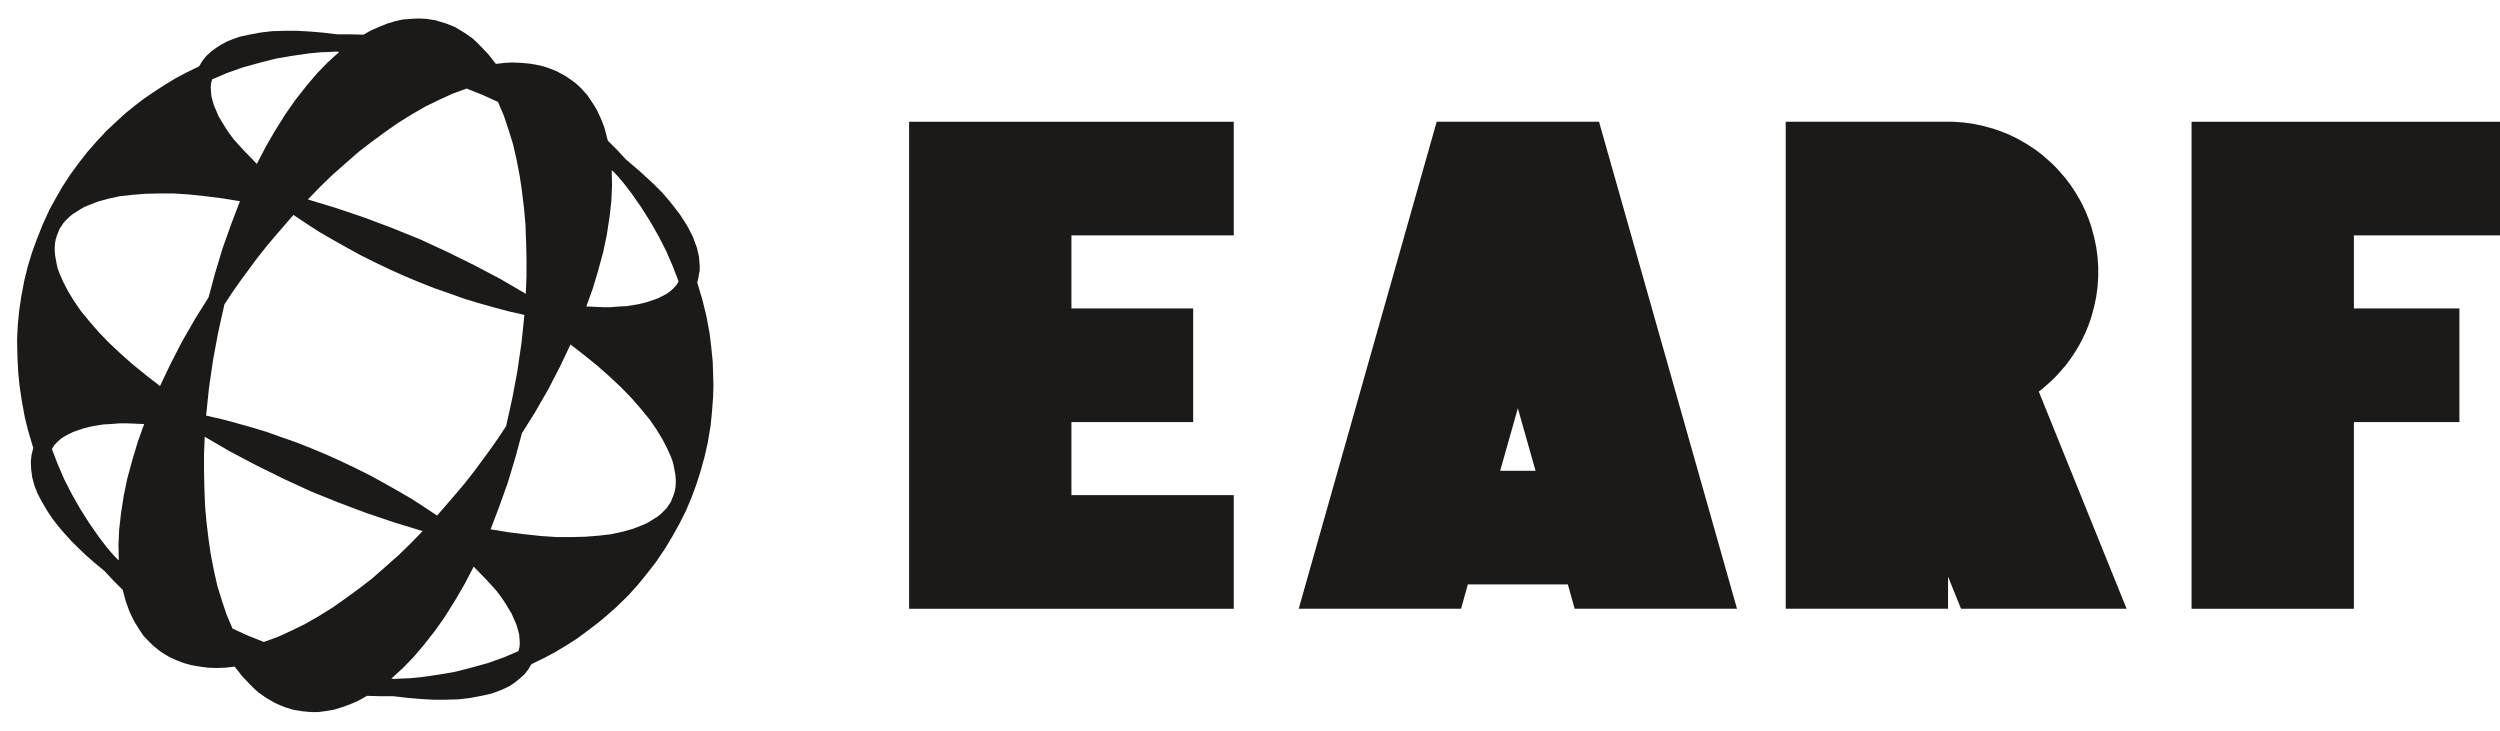
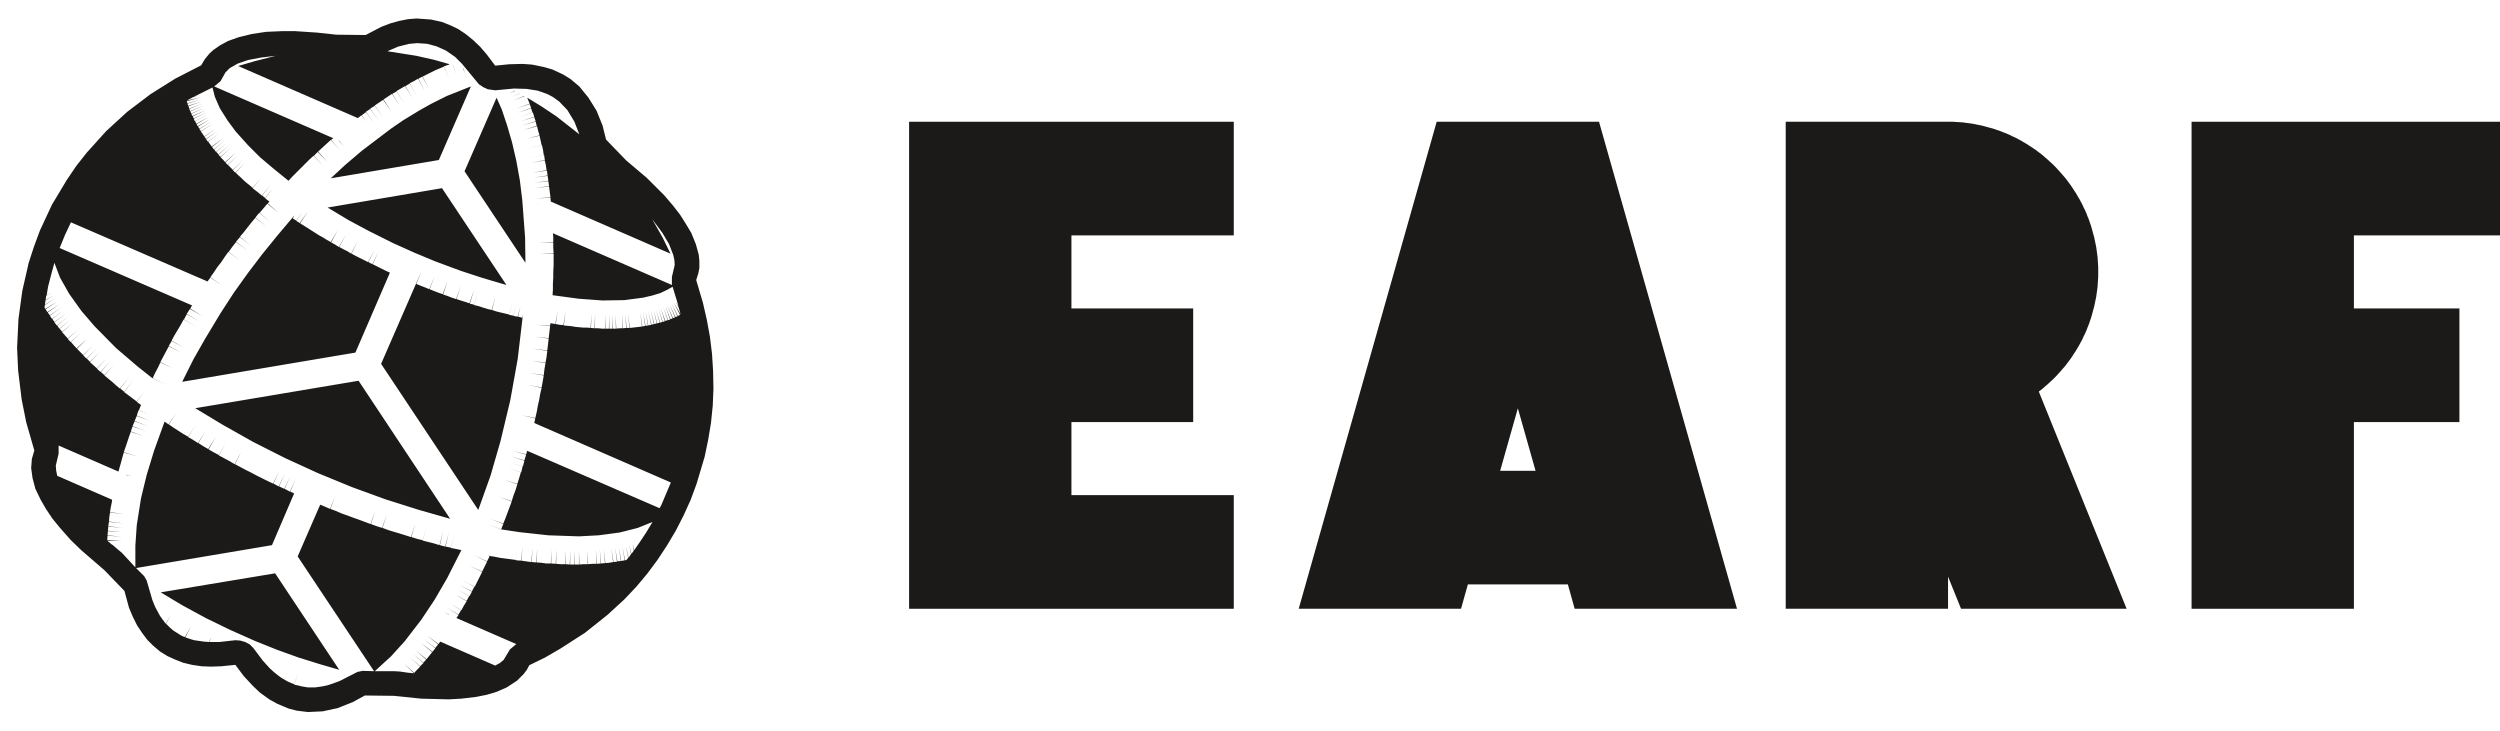
<svg xmlns="http://www.w3.org/2000/svg" viewBox="0 0 1540 450" role="img" aria-label="EARF">
  <g transform="translate(225 225) scale(216.8675)">
-     <path d="M-0.943 0.235L-0.957 0.188L-0.967 0.148L-0.976 0.099L-0.982 0.058L-0.986 0.017L-0.988 -0.024L-0.989 -0.073L-0.987 -0.114L-0.983 -0.155L-0.977 -0.196L-0.968 -0.243L-0.958 -0.283L-0.946 -0.322L-0.932 -0.360L-0.917 -0.398L-0.897 -0.442L-0.881 -0.471L-0.861 -0.506L-0.839 -0.540L-0.815 -0.573L-0.790 -0.605L-0.763 -0.636L-0.735 -0.666L-0.705 -0.694L-0.681 -0.716L-0.655 -0.737L-0.629 -0.757L-0.595 -0.780L-0.567 -0.798L-0.539 -0.815L-0.509 -0.831L-0.472 -0.849L-0.463 -0.864L-0.452 -0.878L-0.438 -0.891L-0.423 -0.902L-0.409 -0.911L-0.394 -0.919L-0.377 -0.926L-0.357 -0.933L-0.330 -0.939L-0.298 -0.945L-0.264 -0.949L-0.227 -0.950L-0.194 -0.950L-0.158 -0.948L-0.122 -0.945L-0.079 -0.940L-0.043 -0.940L-0.005 -0.939L0.016 -0.951L0.039 -0.961L0.061 -0.970L0.084 -0.977L0.106 -0.982L0.129 -0.984L0.151 -0.985L0.173 -0.984L0.199 -0.980L0.212 -0.976L0.229 -0.971L0.254 -0.961L0.266 -0.954L0.281 -0.945L0.304 -0.929L0.315 -0.919L0.328 -0.906L0.349 -0.884L0.371 -0.856L0.397 -0.859L0.417 -0.860L0.442 -0.859L0.465 -0.857L0.484 -0.854L0.506 -0.849L0.524 -0.843L0.544 -0.835L0.568 -0.822L0.590 -0.807L0.600 -0.799L0.613 -0.787L0.631 -0.767L0.641 -0.752L0.649 -0.740L0.658 -0.725L0.666 -0.708L0.672 -0.694L0.679 -0.676L0.684 -0.657L0.689 -0.638L0.716 -0.611L0.740 -0.585L0.781 -0.550L0.819 -0.515L0.843 -0.491L0.867 -0.463L0.881 -0.445L0.894 -0.428L0.914 -0.397L0.923 -0.380L0.931 -0.364L0.936 -0.350L0.942 -0.334L0.945 -0.321L0.948 -0.308L0.949 -0.295L0.950 -0.283L0.950 -0.270L0.948 -0.259L0.946 -0.247L0.943 -0.235L0.957 -0.188L0.969 -0.140L0.978 -0.091L0.983 -0.050L0.987 -0.009L0.988 0.024L0.989 0.057L0.988 0.090L0.985 0.131L0.981 0.171L0.973 0.219L0.964 0.259L0.953 0.299L0.941 0.337L0.927 0.375L0.911 0.413L0.893 0.449L0.873 0.485L0.852 0.520L0.825 0.560L0.800 0.592L0.774 0.624L0.747 0.654L0.712 0.688L0.687 0.710L0.662 0.731L0.629 0.756L0.602 0.776L0.574 0.794L0.539 0.815L0.509 0.831L0.472 0.849L0.463 0.864L0.452 0.878L0.440 0.889L0.425 0.901L0.412 0.910L0.394 0.919L0.377 0.926L0.357 0.933L0.330 0.939L0.298 0.945L0.264 0.949L0.227 0.950L0.194 0.950L0.158 0.948L0.122 0.945L0.079 0.940L0.043 0.940L0.005 0.939L-0.020 0.953L-0.043 0.963L-0.065 0.971L-0.088 0.978L-0.110 0.982L-0.133 0.985L-0.155 0.985L-0.177 0.983L-0.203 0.979L-0.229 0.971L-0.241 0.966L-0.257 0.959L-0.281 0.945L-0.304 0.929L-0.315 0.919L-0.328 0.906L-0.349 0.884L-0.371 0.856L-0.397 0.859L-0.422 0.860L-0.447 0.859L-0.470 0.856L-0.493 0.852L-0.515 0.846L-0.536 0.838L-0.556 0.829L-0.571 0.820L-0.582 0.813L-0.603 0.796L-0.622 0.777L-0.631 0.767L-0.641 0.752L-0.656 0.728L-0.662 0.716L-0.670 0.699L-0.680 0.671L-0.689 0.638L-0.716 0.611L-0.740 0.585L-0.769 0.561L-0.793 0.540L-0.815 0.519L-0.836 0.498L-0.855 0.477L-0.873 0.456L-0.889 0.435L-0.903 0.414L-0.919 0.387L-0.931 0.364L-0.940 0.341L-0.946 0.318L-0.949 0.296L-0.950 0.274L-0.948 0.255L-0.943 0.235Z M-0.890 0.238L-0.874 0.280L-0.855 0.324L-0.833 0.367L-0.809 0.409L-0.783 0.450L-0.755 0.490L-0.735 0.516L-0.719 0.535L-0.706 0.549L-0.700 0.554L-0.701 0.510L-0.699 0.467L-0.694 0.422L-0.686 0.370L-0.676 0.322L-0.661 0.267L-0.646 0.217L-0.628 0.167L-0.676 0.165L-0.698 0.165L-0.723 0.167L-0.743 0.168L-0.762 0.171L-0.779 0.174L-0.799 0.179L-0.814 0.184L-0.831 0.190L-0.843 0.196L-0.856 0.203L-0.866 0.210L-0.876 0.219L-0.884 0.228L-0.890 0.238Z M0.435 0.812L0.438 0.801L0.439 0.789L0.438 0.776L0.437 0.764L0.433 0.749L0.429 0.736L0.422 0.720L0.416 0.706L0.405 0.688L0.396 0.673L0.385 0.657L0.373 0.641L0.356 0.622L0.341 0.606L0.308 0.572L0.283 0.620L0.257 0.665L0.227 0.713L0.199 0.753L0.166 0.795L0.137 0.829L0.107 0.860L0.074 0.890L0.082 0.891L0.101 0.890L0.126 0.889L0.158 0.886L0.207 0.879L0.254 0.871L0.301 0.859L0.348 0.846L0.393 0.830L0.435 0.812Z M0.356 0.466L0.405 0.474L0.453 0.480L0.499 0.485L0.544 0.488L0.586 0.488L0.626 0.487L0.663 0.484L0.698 0.480L0.730 0.473L0.759 0.465L0.785 0.455L0.799 0.449L0.811 0.442L0.830 0.430L0.840 0.422L0.848 0.414L0.856 0.406L0.862 0.397L0.868 0.388L0.872 0.378L0.876 0.368L0.879 0.358L0.881 0.348L0.882 0.336L0.882 0.325L0.881 0.312L0.877 0.290L0.874 0.276L0.869 0.262L0.858 0.237L0.844 0.210L0.827 0.182L0.807 0.153L0.783 0.124L0.757 0.094L0.728 0.064L0.695 0.033L0.660 0.002L0.623 -0.028L0.583 -0.059L0.554 0.002L0.520 0.068L0.482 0.134L0.445 0.193L0.427 0.260L0.405 0.333L0.380 0.403L0.356 0.466Z M0.890 -0.238L0.874 -0.280L0.855 -0.324L0.833 -0.367L0.809 -0.409L0.783 -0.450L0.755 -0.490L0.735 -0.516L0.719 -0.535L0.706 -0.549L0.700 -0.554L0.701 -0.510L0.699 -0.467L0.694 -0.422L0.686 -0.370L0.676 -0.322L0.661 -0.267L0.646 -0.217L0.628 -0.167L0.676 -0.165L0.698 -0.165L0.723 -0.167L0.743 -0.168L0.762 -0.171L0.779 -0.174L0.799 -0.179L0.814 -0.184L0.831 -0.190L0.843 -0.196L0.856 -0.203L0.866 -0.210L0.876 -0.219L0.884 -0.228L0.890 -0.238Z M0.400 0.173L0.409 0.133L0.418 0.092L0.432 0.017L0.438 -0.024L0.444 -0.065L0.452 -0.143L0.408 -0.153L0.367 -0.164L0.324 -0.176L0.281 -0.189L0.239 -0.204L0.196 -0.219L0.153 -0.236L0.110 -0.254L0.068 -0.273L0.026 -0.293L-0.014 -0.313L-0.054 -0.335L-0.093 -0.357L-0.131 -0.379L-0.168 -0.403L-0.204 -0.427L-0.255 -0.368L-0.282 -0.336L-0.308 -0.303L-0.353 -0.242L-0.377 -0.208L-0.400 -0.173L-0.409 -0.133L-0.418 -0.092L-0.432 -0.017L-0.438 0.024L-0.444 0.065L-0.452 0.143L-0.408 0.153L-0.367 0.164L-0.324 0.176L-0.281 0.189L-0.239 0.204L-0.196 0.219L-0.153 0.236L-0.110 0.254L-0.068 0.273L-0.026 0.293L0.014 0.313L0.054 0.335L0.093 0.357L0.131 0.379L0.168 0.403L0.204 0.427L0.255 0.368L0.282 0.336L0.308 0.303L0.353 0.242L0.377 0.208L0.400 0.173Z M0.163 0.471L0.084 0.447L0.004 0.420L-0.076 0.390L-0.155 0.358L-0.233 0.322L-0.310 0.284L-0.384 0.245L-0.456 0.203L-0.458 0.253L-0.458 0.300L-0.457 0.347L-0.455 0.400L-0.451 0.445L-0.445 0.495L-0.439 0.536L-0.430 0.583L-0.420 0.627L-0.407 0.669L-0.394 0.708L-0.377 0.748L-0.333 0.768L-0.288 0.786L-0.247 0.771L-0.210 0.754L-0.171 0.735L-0.131 0.712L-0.091 0.687L-0.057 0.663L-0.016 0.633L0.019 0.606L0.059 0.571L0.094 0.540L0.128 0.507L0.163 0.471Z M-0.445 -0.193L-0.427 -0.260L-0.405 -0.333L-0.380 -0.403L-0.356 -0.466L-0.405 -0.474L-0.453 -0.480L-0.499 -0.485L-0.544 -0.488L-0.586 -0.488L-0.626 -0.487L-0.663 -0.484L-0.698 -0.480L-0.730 -0.473L-0.759 -0.465L-0.785 -0.455L-0.799 -0.449L-0.811 -0.442L-0.830 -0.430L-0.840 -0.422L-0.848 -0.414L-0.856 -0.406L-0.862 -0.397L-0.868 -0.388L-0.872 -0.378L-0.876 -0.368L-0.879 -0.358L-0.881 -0.348L-0.882 -0.336L-0.882 -0.325L-0.881 -0.312L-0.877 -0.290L-0.874 -0.276L-0.869 -0.262L-0.858 -0.237L-0.844 -0.210L-0.827 -0.182L-0.807 -0.153L-0.783 -0.124L-0.757 -0.094L-0.728 -0.064L-0.695 -0.033L-0.660 -0.002L-0.623 0.028L-0.583 0.059L-0.554 -0.002L-0.520 -0.068L-0.482 -0.134L-0.445 -0.193Z M0.456 -0.203L0.458 -0.253L0.458 -0.300L0.457 -0.347L0.455 -0.400L0.451 -0.445L0.445 -0.495L0.439 -0.536L0.430 -0.583L0.420 -0.627L0.407 -0.669L0.394 -0.708L0.377 -0.748L0.333 -0.768L0.288 -0.786L0.247 -0.771L0.210 -0.754L0.171 -0.735L0.131 -0.712L0.091 -0.687L0.057 -0.663L0.016 -0.633L-0.019 -0.606L-0.059 -0.571L-0.094 -0.540L-0.128 -0.507L-0.163 -0.471L-0.084 -0.447L-0.004 -0.420L0.076 -0.390L0.155 -0.358L0.233 -0.322L0.310 -0.284L0.384 -0.245L0.456 -0.203Z M-0.308 -0.572L-0.283 -0.620L-0.257 -0.665L-0.227 -0.713L-0.199 -0.753L-0.166 -0.795L-0.137 -0.829L-0.107 -0.860L-0.074 -0.890L-0.082 -0.891L-0.101 -0.890L-0.126 -0.889L-0.158 -0.886L-0.207 -0.879L-0.254 -0.871L-0.301 -0.859L-0.348 -0.846L-0.393 -0.830L-0.435 -0.812L-0.438 -0.801L-0.439 -0.789L-0.438 -0.776L-0.437 -0.764L-0.433 -0.749L-0.429 -0.736L-0.422 -0.720L-0.416 -0.706L-0.405 -0.688L-0.396 -0.673L-0.385 -0.657L-0.373 -0.641L-0.356 -0.622L-0.341 -0.606L-0.308 -0.572Z" fill="#1C1A18" fill-rule="evenodd" />
+     <path d="M-0.741 0.582L-0.807 0.525L-0.836 0.497L-0.867 0.462L-0.889 0.435L-0.907 0.408L-0.922 0.382L-0.937 0.351L-0.945 0.321L-0.949 0.292L-0.947 0.266L-0.940 0.242L-0.963 0.162L-0.976 0.097L-0.986 0.015L-0.989 -0.050L-0.985 -0.132L-0.974 -0.212L-0.956 -0.291L-0.941 -0.337L-0.924 -0.383L-0.890 -0.456L-0.848 -0.526L-0.821 -0.566L-0.791 -0.604L-0.736 -0.665L-0.676 -0.720L-0.610 -0.770L-0.540 -0.814L-0.466 -0.852L-0.456 -0.869L-0.443 -0.885L-0.431 -0.896L-0.412 -0.909L-0.390 -0.921L-0.359 -0.932L-0.322 -0.941L-0.282 -0.947L-0.237 -0.949L-0.199 -0.949L-0.138 -0.945L-0.082 -0.939L0.001 -0.938L0.045 -0.961L0.071 -0.971L0.096 -0.978L0.121 -0.983L0.146 -0.985L0.187 -0.982L0.218 -0.975L0.241 -0.966L0.264 -0.955L0.285 -0.941L0.306 -0.924L0.326 -0.905L0.345 -0.883L0.369 -0.851L0.409 -0.855L0.447 -0.856L0.474 -0.854L0.508 -0.847L0.532 -0.840L0.562 -0.826L0.583 -0.813L0.608 -0.792L0.634 -0.760L0.657 -0.723L0.674 -0.681L0.684 -0.641L0.741 -0.582L0.800 -0.532L0.849 -0.483L0.873 -0.455L0.894 -0.428L0.911 -0.401L0.926 -0.376L0.939 -0.344L0.947 -0.315L0.949 -0.298L0.949 -0.276L0.946 -0.261L0.940 -0.242L0.959 -0.178L0.970 -0.130L0.979 -0.081L0.985 -0.032L0.988 0.017L0.989 0.067L0.987 0.115L0.982 0.164L0.974 0.212L0.964 0.260L0.941 0.337L0.924 0.383L0.904 0.427L0.882 0.470L0.857 0.512L0.830 0.553L0.801 0.592L0.770 0.629L0.736 0.665L0.688 0.709L0.624 0.760L0.554 0.805L0.511 0.830L0.466 0.852L0.459 0.865L0.450 0.877L0.431 0.896L0.402 0.915L0.372 0.928L0.345 0.936L0.315 0.942L0.273 0.947L0.237 0.949L0.159 0.947L0.082 0.939L-0.001 0.938L-0.036 0.957L-0.079 0.974L-0.121 0.983L-0.163 0.985L-0.195 0.981L-0.218 0.975L-0.249 0.962L-0.271 0.950L-0.299 0.930L-0.319 0.911L-0.345 0.883L-0.369 0.851L-0.409 0.855L-0.438 0.856L-0.465 0.855L-0.492 0.851L-0.517 0.845L-0.540 0.836L-0.562 0.826L-0.583 0.813L-0.602 0.797L-0.619 0.780L-0.634 0.760L-0.648 0.739L-0.660 0.715L-0.671 0.689L-0.684 0.641L-0.741 0.582Z M-0.836 -0.406L-0.853 -0.370L-0.868 -0.333L-0.492 -0.170L-0.497 -0.161L-0.463 -0.140L-0.498 -0.160L-0.507 -0.146L-0.472 -0.125L-0.507 -0.145L-0.515 -0.130L-0.481 -0.110L-0.516 -0.130L-0.524 -0.115L-0.490 -0.095L-0.524 -0.115L-0.533 -0.100L-0.498 -0.080L-0.533 -0.100L-0.542 -0.085L-0.507 -0.065L-0.542 -0.085L-0.550 -0.070L-0.515 -0.050L-0.550 -0.069L-0.558 -0.055L-0.523 -0.036L-0.558 -0.054L-0.566 -0.039L-0.531 -0.021L-0.566 -0.039L-0.574 -0.024L-0.538 -0.006L-0.574 -0.024L-0.582 -0.009L-0.546 0.009L-0.582 -0.008L-0.589 0.007L-0.553 0.024L-0.589 0.007L-0.597 0.022L-0.561 0.039L-0.597 0.022L-0.604 0.037L-0.568 0.054L-0.603 0.038L-0.646 0.004L-0.708 -0.049L-0.769 -0.111L-0.806 -0.154L-0.841 -0.203L-0.867 -0.249L-0.883 -0.291L-0.892 -0.258L-0.901 -0.223L-0.899 -0.224L-0.901 -0.223L-0.903 -0.211L-0.894 -0.215L-0.903 -0.211L-0.905 -0.198L-0.890 -0.207L-0.906 -0.198L-0.908 -0.186L-0.885 -0.198L-0.908 -0.185L-0.910 -0.172L-0.880 -0.190L-0.910 -0.171L-0.911 -0.164L-0.909 -0.160L-0.875 -0.181L-0.908 -0.159L-0.903 -0.151L-0.869 -0.173L-0.902 -0.150L-0.896 -0.142L-0.863 -0.164L-0.896 -0.141L-0.890 -0.132L-0.857 -0.155L-0.889 -0.132L-0.883 -0.123L-0.851 -0.146L-0.883 -0.122L-0.876 -0.113L-0.844 -0.138L-0.875 -0.113L-0.869 -0.104L-0.837 -0.129L-0.868 -0.104L-0.861 -0.095L-0.830 -0.120L-0.861 -0.094L-0.853 -0.085L-0.822 -0.111L-0.853 -0.085L-0.845 -0.076L-0.815 -0.102L-0.845 -0.075L-0.837 -0.066L-0.807 -0.093L-0.836 -0.066L-0.828 -0.057L-0.799 -0.084L-0.828 -0.057L-0.820 -0.048L-0.790 -0.075L-0.819 -0.047L-0.810 -0.038L-0.782 -0.066L-0.810 -0.038L-0.801 -0.029L-0.773 -0.057L-0.801 -0.028L-0.792 -0.019L-0.763 -0.047L-0.791 -0.019L-0.782 -0.010L-0.754 -0.038L-0.782 -0.009L-0.772 -0.000L-0.745 -0.029L-0.772 0.000L-0.762 0.009L-0.735 -0.020L-0.762 0.010L-0.752 0.019L-0.725 -0.011L-0.751 0.019L-0.741 0.028L-0.714 -0.002L-0.741 0.029L-0.730 0.038L-0.704 0.008L-0.730 0.038L-0.719 0.047L-0.693 0.017L-0.719 0.047L-0.708 0.057L-0.682 0.026L-0.708 0.057L-0.697 0.066L-0.671 0.035L-0.696 0.066L-0.685 0.075L-0.660 0.044L-0.685 0.076L-0.673 0.085L-0.648 0.053L-0.673 0.085L-0.661 0.094L-0.637 0.062L-0.661 0.094L-0.649 0.103L-0.628 0.076L-0.649 0.104L-0.634 0.115L-0.637 0.113L-0.643 0.128L-0.606 0.143L-0.644 0.128L-0.649 0.143L-0.612 0.158L-0.649 0.144L-0.655 0.158L-0.618 0.173L-0.655 0.159L-0.661 0.173L-0.623 0.187L-0.661 0.174L-0.666 0.188L-0.628 0.202L-0.666 0.189L-0.671 0.203L-0.633 0.216L-0.671 0.203L-0.676 0.218L-0.638 0.231L-0.676 0.218L-0.681 0.233L-0.643 0.245L-0.681 0.233L-0.686 0.247L-0.647 0.259L-0.686 0.248L-0.690 0.262L-0.652 0.273L-0.690 0.262L-0.694 0.277L-0.656 0.288L-0.694 0.277L-0.698 0.291L-0.660 0.302L-0.698 0.291L-0.701 0.302L-0.871 0.228L-0.871 0.251L-0.879 0.285L-0.878 0.299L-0.875 0.314L-0.719 0.382L-0.720 0.390L-0.681 0.397L-0.720 0.390L-0.723 0.404L-0.683 0.410L-0.723 0.404L-0.725 0.417L-0.685 0.423L-0.725 0.418L-0.727 0.431L-0.687 0.436L-0.727 0.431L-0.728 0.444L-0.689 0.449L-0.728 0.445L-0.730 0.457L-0.690 0.462L-0.730 0.458L-0.731 0.470L-0.691 0.474L-0.731 0.471L-0.732 0.483L-0.692 0.487L-0.732 0.484L-0.733 0.496L-0.693 0.499L-0.733 0.498L-0.719 0.510L-0.693 0.511L-0.718 0.510L-0.703 0.523L-0.694 0.523L-0.703 0.523L-0.691 0.533L-0.653 0.574L-0.653 0.512L-0.649 0.454L-0.637 0.378L-0.621 0.312L-0.600 0.243L-0.570 0.160L-0.559 0.168L-0.536 0.135L-0.558 0.168L-0.545 0.177L-0.523 0.143L-0.545 0.177L-0.531 0.186L-0.509 0.152L-0.531 0.186L-0.517 0.195L-0.496 0.161L-0.517 0.195L-0.503 0.203L-0.482 0.170L-0.503 0.204L-0.489 0.212L-0.468 0.178L-0.489 0.212L-0.475 0.221L-0.454 0.187L-0.474 0.221L-0.460 0.230L-0.440 0.195L-0.460 0.230L-0.446 0.238L-0.425 0.204L-0.445 0.239L-0.431 0.247L-0.411 0.212L-0.431 0.247L-0.416 0.255L-0.396 0.221L-0.416 0.256L-0.401 0.264L-0.381 0.229L-0.401 0.264L-0.386 0.272L-0.367 0.237L-0.386 0.272L-0.371 0.281L-0.352 0.245L-0.370 0.281L-0.355 0.289L-0.337 0.253L-0.355 0.289L-0.340 0.297L-0.321 0.261L-0.340 0.297L-0.324 0.305L-0.306 0.269L-0.324 0.305L-0.309 0.313L-0.291 0.277L-0.309 0.313L-0.293 0.321L-0.275 0.285L-0.293 0.321L-0.277 0.329L-0.260 0.293L-0.277 0.329L-0.262 0.336L-0.244 0.300L-0.261 0.336L-0.246 0.344L-0.228 0.308L-0.245 0.344L-0.230 0.351L-0.213 0.315L-0.229 0.351L-0.214 0.359L-0.197 0.322L-0.213 0.359L-0.202 0.364L-0.265 0.511L-0.651 0.576L-0.628 0.599L-0.621 0.611L-0.605 0.666L-0.597 0.686L-0.596 0.683L-0.597 0.686L-0.590 0.699L-0.585 0.690L-0.590 0.699L-0.583 0.712L-0.574 0.697L-0.583 0.712L-0.575 0.723L-0.563 0.703L-0.575 0.723L-0.567 0.734L-0.552 0.709L-0.566 0.734L-0.556 0.744L-0.541 0.716L-0.556 0.744L-0.546 0.753L-0.529 0.722L-0.546 0.753L-0.535 0.760L-0.518 0.729L-0.535 0.760L-0.524 0.767L-0.506 0.735L-0.524 0.767L-0.518 0.770L-0.512 0.772L-0.495 0.741L-0.511 0.773L-0.499 0.777L-0.483 0.747L-0.499 0.777L-0.496 0.778L-0.486 0.781L-0.472 0.753L-0.486 0.781L-0.472 0.783L-0.460 0.759L-0.472 0.783L-0.458 0.785L-0.448 0.765L-0.458 0.785L-0.444 0.786L-0.436 0.771L-0.443 0.786L-0.429 0.786L-0.424 0.777L-0.429 0.786L-0.414 0.786L-0.412 0.783L-0.414 0.786L-0.369 0.781L-0.355 0.782L-0.341 0.786L-0.328 0.793L-0.318 0.803L-0.291 0.839L-0.290 0.836L-0.291 0.839L-0.281 0.850L-0.277 0.840L-0.281 0.850L-0.271 0.861L-0.265 0.845L-0.271 0.861L-0.260 0.871L-0.252 0.850L-0.260 0.871L-0.249 0.880L-0.240 0.855L-0.249 0.880L-0.238 0.888L-0.227 0.859L-0.238 0.888L-0.226 0.895L-0.215 0.863L-0.226 0.895L-0.223 0.897L-0.214 0.901L-0.203 0.868L-0.214 0.901L-0.202 0.906L-0.190 0.872L-0.202 0.907L-0.189 0.910L-0.178 0.876L-0.189 0.910L-0.181 0.912L-0.176 0.913L-0.165 0.880L-0.176 0.913L-0.163 0.915L-0.153 0.884L-0.163 0.915L-0.149 0.915L-0.141 0.888L-0.149 0.915L-0.142 0.915L-0.135 0.914L-0.128 0.891L-0.135 0.914L-0.121 0.912L-0.116 0.895L-0.121 0.912L-0.107 0.909L-0.104 0.898L-0.107 0.909L-0.092 0.904L-0.092 0.902L-0.092 0.904L-0.073 0.897L-0.022 0.871L-0.007 0.868L0.025 0.869L-0.192 0.543L-0.128 0.396L-0.116 0.401L-0.101 0.364L-0.116 0.401L-0.100 0.408L-0.085 0.371L-0.099 0.408L-0.083 0.414L-0.068 0.377L-0.083 0.414L-0.067 0.421L-0.052 0.383L-0.067 0.421L-0.050 0.427L-0.036 0.390L-0.050 0.427L-0.034 0.433L-0.020 0.396L-0.034 0.433L-0.017 0.439L-0.004 0.402L-0.017 0.439L-0.001 0.445L0.013 0.408L-0.001 0.445L0.015 0.451L0.029 0.413L0.016 0.451L0.032 0.457L0.045 0.419L0.032 0.457L0.048 0.462L0.061 0.424L0.049 0.462L0.065 0.468L0.077 0.430L0.065 0.468L0.081 0.473L0.094 0.435L0.081 0.473L0.098 0.478L0.110 0.440L0.098 0.478L0.114 0.483L0.126 0.445L0.114 0.483L0.130 0.488L0.142 0.450L0.131 0.488L0.147 0.493L0.158 0.454L0.147 0.493L0.163 0.497L0.174 0.459L0.163 0.498L0.179 0.502L0.190 0.463L0.179 0.502L0.195 0.506L0.206 0.468L0.195 0.506L0.211 0.511L0.221 0.472L0.212 0.511L0.227 0.515L0.237 0.476L0.228 0.515L0.243 0.518L0.253 0.480L0.243 0.519L0.259 0.522L0.268 0.483L0.259 0.522L0.273 0.525L0.233 0.604L0.197 0.666L0.159 0.723L0.112 0.784L0.073 0.827L0.027 0.869L0.083 0.869L0.099 0.870L0.093 0.864L0.099 0.870L0.119 0.873L0.101 0.855L0.119 0.873L0.138 0.875L0.110 0.847L0.139 0.874L0.147 0.865L0.118 0.838L0.147 0.865L0.156 0.856L0.126 0.829L0.156 0.855L0.165 0.846L0.135 0.819L0.165 0.845L0.173 0.836L0.143 0.810L0.174 0.835L0.182 0.825L0.151 0.800L0.182 0.825L0.190 0.815L0.159 0.789L0.191 0.814L0.199 0.804L0.168 0.779L0.199 0.803L0.207 0.793L0.176 0.768L0.208 0.792L0.213 0.785L0.369 0.853L0.382 0.846L0.393 0.837L0.411 0.807L0.429 0.792L0.259 0.718L0.265 0.709L0.231 0.688L0.265 0.708L0.272 0.696L0.238 0.675L0.273 0.696L0.280 0.683L0.246 0.663L0.280 0.683L0.288 0.670L0.253 0.650L0.288 0.669L0.295 0.656L0.261 0.637L0.296 0.656L0.303 0.643L0.268 0.624L0.303 0.642L0.310 0.629L0.275 0.610L0.311 0.629L0.318 0.615L0.282 0.597L0.318 0.615L0.325 0.601L0.289 0.583L0.325 0.601L0.332 0.587L0.296 0.569L0.332 0.586L0.339 0.572L0.303 0.555L0.339 0.572L0.346 0.558L0.310 0.540L0.346 0.557L0.353 0.543L0.349 0.541L0.368 0.544L0.375 0.505L0.368 0.544L0.383 0.547L0.390 0.507L0.383 0.547L0.398 0.549L0.404 0.510L0.398 0.549L0.413 0.551L0.419 0.512L0.413 0.551L0.428 0.553L0.433 0.514L0.428 0.554L0.442 0.555L0.447 0.516L0.443 0.555L0.457 0.557L0.462 0.517L0.457 0.557L0.471 0.559L0.476 0.519L0.472 0.559L0.485 0.560L0.489 0.520L0.486 0.560L0.500 0.561L0.503 0.522L0.500 0.561L0.514 0.563L0.517 0.523L0.514 0.563L0.527 0.563L0.530 0.524L0.528 0.563L0.541 0.564L0.543 0.524L0.542 0.564L0.555 0.565L0.556 0.525L0.555 0.565L0.568 0.565L0.569 0.525L0.569 0.565L0.581 0.566L0.582 0.526L0.582 0.566L0.594 0.566L0.595 0.526L0.595 0.566L0.607 0.566L0.607 0.526L0.608 0.566L0.620 0.565L0.619 0.525L0.620 0.565L0.632 0.565L0.631 0.525L0.633 0.565L0.645 0.564L0.643 0.525L0.645 0.564L0.657 0.564L0.655 0.524L0.658 0.564L0.669 0.563L0.666 0.523L0.670 0.563L0.681 0.562L0.677 0.522L0.682 0.562L0.693 0.561L0.688 0.521L0.693 0.561L0.704 0.559L0.699 0.519L0.705 0.559L0.715 0.558L0.710 0.518L0.716 0.557L0.726 0.556L0.720 0.516L0.727 0.556L0.737 0.554L0.730 0.515L0.738 0.554L0.742 0.553L0.747 0.547L0.740 0.513L0.748 0.547L0.755 0.536L0.750 0.510L0.756 0.536L0.763 0.526L0.759 0.508L0.764 0.525L0.771 0.515L0.769 0.506L0.771 0.515L0.778 0.505L0.778 0.503L0.778 0.505L0.798 0.475L0.816 0.445L0.774 0.462L0.723 0.475L0.663 0.483L0.607 0.486L0.520 0.483L0.438 0.474L0.385 0.466L0.349 0.451L0.386 0.466L0.392 0.451L0.355 0.436L0.392 0.450L0.398 0.435L0.361 0.421L0.398 0.435L0.404 0.419L0.366 0.405L0.404 0.419L0.410 0.403L0.372 0.389L0.410 0.403L0.416 0.387L0.378 0.373L0.416 0.386L0.421 0.370L0.383 0.357L0.421 0.370L0.427 0.354L0.389 0.341L0.427 0.354L0.432 0.338L0.394 0.325L0.432 0.337L0.437 0.321L0.399 0.309L0.437 0.321L0.442 0.304L0.404 0.292L0.443 0.304L0.447 0.287L0.409 0.276L0.448 0.287L0.452 0.271L0.414 0.259L0.452 0.270L0.457 0.254L0.419 0.243L0.457 0.253L0.460 0.243L0.836 0.406L0.841 0.397L0.868 0.333L0.480 0.164L0.483 0.151L0.444 0.142L0.483 0.150L0.487 0.133L0.448 0.125L0.487 0.133L0.490 0.116L0.451 0.108L0.490 0.116L0.494 0.098L0.455 0.091L0.494 0.098L0.497 0.081L0.458 0.073L0.497 0.081L0.501 0.064L0.461 0.056L0.501 0.063L0.504 0.046L0.464 0.039L0.504 0.046L0.507 0.029L0.467 0.022L0.507 0.028L0.509 0.011L0.470 0.005L0.509 0.011L0.512 -0.006L0.473 -0.013L0.512 -0.007L0.515 -0.024L0.475 -0.030L0.515 -0.024L0.517 -0.041L0.477 -0.047L0.517 -0.042L0.519 -0.059L0.480 -0.064L0.519 -0.059L0.521 -0.076L0.482 -0.081L0.521 -0.077L0.523 -0.094L0.484 -0.098L0.523 -0.094L0.525 -0.111L0.485 -0.115L0.525 -0.112L0.526 -0.119L0.529 -0.119L0.535 -0.158L0.529 -0.119L0.540 -0.117L0.547 -0.156L0.541 -0.117L0.552 -0.115L0.558 -0.155L0.552 -0.115L0.563 -0.114L0.569 -0.153L0.564 -0.113L0.575 -0.112L0.580 -0.152L0.575 -0.112L0.586 -0.111L0.591 -0.150L0.586 -0.111L0.597 -0.109L0.601 -0.149L0.597 -0.109L0.608 -0.108L0.612 -0.148L0.608 -0.108L0.619 -0.107L0.623 -0.147L0.619 -0.107L0.630 -0.107L0.633 -0.146L0.630 -0.107L0.640 -0.106L0.643 -0.146L0.641 -0.106L0.651 -0.105L0.653 -0.145L0.652 -0.105L0.662 -0.105L0.663 -0.145L0.662 -0.105L0.672 -0.104L0.673 -0.144L0.672 -0.104L0.682 -0.104L0.683 -0.144L0.683 -0.104L0.692 -0.104L0.693 -0.144L0.693 -0.104L0.702 -0.104L0.702 -0.144L0.703 -0.104L0.712 -0.104L0.711 -0.144L0.713 -0.104L0.722 -0.105L0.721 -0.145L0.722 -0.105L0.731 -0.105L0.730 -0.145L0.732 -0.105L0.741 -0.106L0.739 -0.146L0.742 -0.106L0.750 -0.106L0.747 -0.146L0.751 -0.106L0.760 -0.107L0.756 -0.147L0.760 -0.107L0.769 -0.108L0.764 -0.148L0.769 -0.108L0.778 -0.109L0.773 -0.149L0.778 -0.109L0.786 -0.110L0.781 -0.150L0.787 -0.110L0.795 -0.112L0.789 -0.151L0.796 -0.112L0.803 -0.113L0.796 -0.153L0.804 -0.113L0.812 -0.115L0.804 -0.154L0.813 -0.115L0.820 -0.117L0.811 -0.156L0.821 -0.117L0.828 -0.119L0.819 -0.158L0.829 -0.119L0.836 -0.121L0.826 -0.159L0.837 -0.121L0.844 -0.123L0.833 -0.161L0.845 -0.123L0.851 -0.125L0.839 -0.163L0.852 -0.126L0.859 -0.128L0.846 -0.166L0.860 -0.128L0.866 -0.130L0.852 -0.168L0.867 -0.131L0.873 -0.133L0.858 -0.170L0.874 -0.134L0.880 -0.136L0.864 -0.173L0.881 -0.137L0.887 -0.139L0.870 -0.176L0.888 -0.140L0.894 -0.143L0.876 -0.178L0.896 -0.144L0.890 -0.165L0.881 -0.181L0.890 -0.167L0.873 -0.223L0.857 -0.214L0.838 -0.205L0.815 -0.198L0.789 -0.192L0.736 -0.185L0.674 -0.184L0.606 -0.189L0.532 -0.199L0.533 -0.215L0.504 -0.217L0.533 -0.215L0.533 -0.232L0.493 -0.234L0.533 -0.232L0.534 -0.249L0.494 -0.250L0.534 -0.249L0.534 -0.266L0.494 -0.267L0.534 -0.266L0.535 -0.283L0.495 -0.284L0.535 -0.283L0.535 -0.300L0.495 -0.300L0.535 -0.300L0.535 -0.316L0.495 -0.316L0.535 -0.317L0.534 -0.333L0.494 -0.332L0.534 -0.333L0.534 -0.349L0.494 -0.349L0.534 -0.350L0.534 -0.366L0.494 -0.365L0.534 -0.366L0.533 -0.375L0.871 -0.228L0.871 -0.251L0.879 -0.285L0.878 -0.299L0.875 -0.313L0.863 -0.344L0.844 -0.376L0.815 -0.415L0.845 -0.362L0.867 -0.317L0.527 -0.465L0.526 -0.477L0.486 -0.473L0.526 -0.478L0.524 -0.493L0.484 -0.488L0.524 -0.493L0.522 -0.508L0.482 -0.503L0.522 -0.509L0.520 -0.523L0.480 -0.518L0.520 -0.524L0.518 -0.538L0.478 -0.533L0.518 -0.539L0.516 -0.553L0.476 -0.547L0.515 -0.554L0.513 -0.568L0.474 -0.561L0.513 -0.568L0.510 -0.582L0.471 -0.575L0.510 -0.583L0.508 -0.597L0.468 -0.589L0.507 -0.597L0.505 -0.611L0.465 -0.603L0.505 -0.611L0.502 -0.625L0.462 -0.616L0.501 -0.625L0.498 -0.639L0.459 -0.630L0.498 -0.639L0.495 -0.652L0.456 -0.643L0.495 -0.653L0.491 -0.666L0.453 -0.656L0.491 -0.666L0.488 -0.679L0.449 -0.668L0.487 -0.680L0.484 -0.692L0.445 -0.681L0.484 -0.693L0.480 -0.705L0.442 -0.693L0.480 -0.706L0.476 -0.718L0.438 -0.705L0.475 -0.718L0.471 -0.730L0.434 -0.717L0.471 -0.731L0.467 -0.742L0.429 -0.729L0.467 -0.743L0.462 -0.755L0.425 -0.740L0.462 -0.755L0.460 -0.760L0.501 -0.735L0.543 -0.707L0.608 -0.656L0.594 -0.692L0.574 -0.725L0.551 -0.749L0.533 -0.762L0.518 -0.770L0.490 -0.780L0.458 -0.785L0.422 -0.786L0.369 -0.781L0.348 -0.784L0.335 -0.790L0.323 -0.798L0.275 -0.856L0.255 -0.876L0.229 -0.894L0.202 -0.906L0.176 -0.913L0.148 -0.915L0.125 -0.913L0.093 -0.905L0.063 -0.892L0.145 -0.879L0.194 -0.868L0.240 -0.855L0.235 -0.853L0.250 -0.816L0.235 -0.853L0.223 -0.849L0.239 -0.812L0.223 -0.848L0.211 -0.843L0.227 -0.807L0.211 -0.843L0.199 -0.838L0.216 -0.802L0.199 -0.838L0.187 -0.832L0.204 -0.796L0.187 -0.832L0.175 -0.826L0.193 -0.790L0.175 -0.826L0.163 -0.820L0.181 -0.785L0.162 -0.820L0.151 -0.814L0.169 -0.779L0.150 -0.814L0.138 -0.807L0.157 -0.772L0.138 -0.807L0.126 -0.801L0.146 -0.766L0.126 -0.800L0.114 -0.793L0.134 -0.759L0.113 -0.793L0.101 -0.786L0.122 -0.752L0.101 -0.786L0.089 -0.779L0.110 -0.744L0.089 -0.778L0.077 -0.771L0.098 -0.737L0.076 -0.771L0.064 -0.763L0.086 -0.729L0.064 -0.763L0.052 -0.755L0.074 -0.721L0.051 -0.754L0.039 -0.746L0.062 -0.713L0.039 -0.746L0.027 -0.738L0.050 -0.705L0.027 -0.737L0.014 -0.729L0.038 -0.696L0.014 -0.728L0.002 -0.720L0.026 -0.687L0.002 -0.719L-0.010 -0.710L0.003 -0.692L-0.011 -0.710L-0.021 -0.702L-0.361 -0.850L-0.313 -0.864L-0.254 -0.879L-0.296 -0.874L-0.333 -0.867L-0.362 -0.857L-0.385 -0.844L-0.397 -0.832L-0.411 -0.807L-0.429 -0.792L-0.091 -0.645L-0.097 -0.640L-0.071 -0.610L-0.098 -0.640L-0.110 -0.629L-0.083 -0.599L-0.110 -0.629L-0.122 -0.618L-0.095 -0.588L-0.122 -0.618L-0.134 -0.607L-0.107 -0.577L-0.135 -0.606L-0.146 -0.595L-0.119 -0.566L-0.147 -0.595L-0.159 -0.584L-0.131 -0.555L-0.159 -0.584L-0.171 -0.572L-0.143 -0.543L-0.171 -0.572L-0.183 -0.560L-0.155 -0.532L-0.183 -0.560L-0.195 -0.548L-0.167 -0.520L-0.195 -0.548L-0.207 -0.536L-0.187 -0.516L-0.207 -0.536L-0.218 -0.524L-0.260 -0.558L-0.299 -0.591L-0.333 -0.625L-0.368 -0.664L-0.391 -0.695L-0.413 -0.730L-0.427 -0.762L-0.434 -0.789L-0.486 -0.763L-0.470 -0.767L-0.488 -0.762L-0.507 -0.752L-0.468 -0.761L-0.507 -0.750L-0.505 -0.744L-0.467 -0.755L-0.505 -0.743L-0.503 -0.737L-0.465 -0.749L-0.502 -0.736L-0.500 -0.729L-0.462 -0.743L-0.500 -0.728L-0.497 -0.722L-0.460 -0.737L-0.497 -0.721L-0.494 -0.715L-0.457 -0.731L-0.494 -0.714L-0.491 -0.708L-0.454 -0.724L-0.490 -0.707L-0.487 -0.701L-0.451 -0.718L-0.487 -0.700L-0.484 -0.693L-0.448 -0.712L-0.483 -0.693L-0.480 -0.686L-0.445 -0.705L-0.479 -0.685L-0.476 -0.679L-0.441 -0.699L-0.475 -0.678L-0.471 -0.672L-0.437 -0.692L-0.471 -0.671L-0.467 -0.665L-0.433 -0.686L-0.467 -0.664L-0.462 -0.657L-0.429 -0.679L-0.462 -0.657L-0.457 -0.650L-0.424 -0.672L-0.457 -0.649L-0.452 -0.643L-0.419 -0.666L-0.452 -0.642L-0.447 -0.635L-0.415 -0.659L-0.446 -0.635L-0.441 -0.628L-0.409 -0.652L-0.441 -0.628L-0.436 -0.621L-0.404 -0.645L-0.435 -0.620L-0.430 -0.613L-0.399 -0.639L-0.429 -0.613L-0.424 -0.606L-0.393 -0.632L-0.423 -0.606L-0.417 -0.599L-0.387 -0.625L-0.417 -0.598L-0.411 -0.592L-0.381 -0.618L-0.411 -0.591L-0.404 -0.584L-0.375 -0.611L-0.404 -0.584L-0.398 -0.577L-0.368 -0.604L-0.397 -0.576L-0.391 -0.569L-0.362 -0.597L-0.390 -0.569L-0.383 -0.562L-0.355 -0.590L-0.383 -0.562L-0.376 -0.555L-0.348 -0.583L-0.376 -0.554L-0.369 -0.547L-0.341 -0.576L-0.368 -0.547L-0.361 -0.540L-0.333 -0.569L-0.361 -0.540L-0.353 -0.533L-0.326 -0.562L-0.353 -0.533L-0.345 -0.525L-0.318 -0.555L-0.345 -0.525L-0.337 -0.518L-0.310 -0.548L-0.337 -0.518L-0.328 -0.511L-0.302 -0.541L-0.328 -0.511L-0.320 -0.504L-0.294 -0.534L-0.320 -0.503L-0.311 -0.496L-0.286 -0.527L-0.311 -0.496L-0.302 -0.489L-0.277 -0.520L-0.302 -0.489L-0.294 -0.482L-0.268 -0.513L-0.293 -0.482L-0.284 -0.475L-0.260 -0.506L-0.284 -0.474L-0.275 -0.467L-0.251 -0.499L-0.275 -0.467L-0.272 -0.465L-0.277 -0.460L-0.247 -0.433L-0.278 -0.459L-0.289 -0.446L-0.259 -0.420L-0.289 -0.446L-0.300 -0.433L-0.270 -0.407L-0.301 -0.433L-0.312 -0.420L-0.281 -0.394L-0.312 -0.419L-0.323 -0.406L-0.292 -0.380L-0.323 -0.406L-0.334 -0.392L-0.303 -0.367L-0.334 -0.392L-0.345 -0.378L-0.314 -0.353L-0.345 -0.378L-0.356 -0.365L-0.325 -0.340L-0.356 -0.364L-0.367 -0.351L-0.335 -0.326L-0.367 -0.350L-0.378 -0.336L-0.346 -0.312L-0.378 -0.336L-0.388 -0.322L-0.356 -0.298L-0.389 -0.322L-0.399 -0.308L-0.367 -0.284L-0.399 -0.308L-0.409 -0.293L-0.377 -0.270L-0.409 -0.293L-0.420 -0.279L-0.387 -0.256L-0.420 -0.279L-0.430 -0.264L-0.397 -0.241L-0.430 -0.264L-0.440 -0.250L-0.407 -0.227L-0.440 -0.249L-0.448 -0.238L-0.836 -0.406Z M-0.627 0.100L-0.627 0.100L-0.627 0.100L-0.627 0.100Z M-0.612 0.106L-0.612 0.106L-0.612 0.106L-0.612 0.106Z M-0.597 0.112L-0.597 0.112L-0.598 0.112L-0.597 0.112Z M-0.566 0.151L-0.555 0.134L-0.555 0.134L-0.566 0.151Z M-0.181 0.330L-0.181 0.330L-0.181 0.330L-0.181 0.330Z M-0.165 0.337L-0.165 0.337L-0.165 0.337L-0.165 0.337Z M-0.133 0.351L-0.133 0.351L-0.133 0.351L-0.133 0.351Z M-0.117 0.358L-0.117 0.357L-0.117 0.358L-0.117 0.358Z M0.323 0.529L0.323 0.529L0.323 0.529L0.323 0.529Z M0.338 0.536L0.338 0.536L0.338 0.536L0.338 0.536Z M0.356 0.526L0.356 0.525L0.356 0.526L0.356 0.526Z M0.359 0.509L0.359 0.509L0.359 0.509L0.359 0.509Z M0.341 0.519L0.341 0.519L0.341 0.519L0.341 0.519Z M0.327 0.513L0.326 0.513L0.326 0.513L0.327 0.513Z M0.344 0.503L0.344 0.503L0.344 0.503L0.344 0.503Z M0.282 0.496L0.277 0.516L0.282 0.496L0.282 0.496Z M0.384 0.216L0.356 0.313L0.321 0.411L0.045 -0.004L0.160 -0.268L0.145 -0.231L0.157 -0.226L0.172 -0.263L0.157 -0.226L0.170 -0.221L0.185 -0.258L0.170 -0.221L0.182 -0.216L0.197 -0.253L0.183 -0.216L0.195 -0.211L0.209 -0.248L0.195 -0.211L0.208 -0.206L0.222 -0.244L0.208 -0.206L0.220 -0.202L0.234 -0.239L0.221 -0.201L0.233 -0.197L0.247 -0.235L0.233 -0.197L0.246 -0.192L0.259 -0.230L0.246 -0.192L0.258 -0.188L0.272 -0.226L0.259 -0.188L0.271 -0.184L0.284 -0.222L0.271 -0.184L0.284 -0.180L0.296 -0.218L0.284 -0.180L0.296 -0.176L0.309 -0.214L0.297 -0.175L0.309 -0.172L0.321 -0.210L0.309 -0.171L0.322 -0.168L0.333 -0.206L0.322 -0.168L0.334 -0.164L0.346 -0.202L0.334 -0.164L0.347 -0.160L0.358 -0.199L0.347 -0.160L0.359 -0.157L0.370 -0.195L0.360 -0.157L0.372 -0.153L0.382 -0.192L0.372 -0.153L0.384 -0.150L0.395 -0.189L0.384 -0.150L0.397 -0.147L0.407 -0.185L0.397 -0.147L0.409 -0.144L0.419 -0.182L0.409 -0.143L0.421 -0.141L0.431 -0.179L0.421 -0.140L0.433 -0.138L0.441 -0.168L0.434 -0.138L0.446 -0.135L0.448 -0.145L0.433 -0.018L0.412 0.099L0.384 0.216Z M0.241 0.436L0.153 0.411L0.058 0.381L-0.038 0.346L-0.133 0.307L-0.227 0.264L-0.318 0.218L-0.405 0.169L-0.483 0.122L-0.019 0.044L0.241 0.436Z M-0.520 0.047L-0.488 -0.017L-0.455 -0.075L-0.411 -0.148L-0.374 -0.205L-0.334 -0.261L-0.293 -0.315L-0.250 -0.368L-0.201 -0.426L-0.206 -0.417L-0.196 -0.411L-0.178 -0.436L-0.196 -0.410L-0.186 -0.404L-0.163 -0.437L-0.185 -0.403L-0.175 -0.397L-0.153 -0.430L-0.175 -0.397L-0.164 -0.390L-0.143 -0.424L-0.164 -0.390L-0.153 -0.383L-0.132 -0.417L-0.153 -0.383L-0.142 -0.376L-0.121 -0.410L-0.142 -0.376L-0.131 -0.369L-0.111 -0.404L-0.131 -0.369L-0.120 -0.363L-0.100 -0.397L-0.120 -0.363L-0.109 -0.356L-0.089 -0.391L-0.109 -0.356L-0.098 -0.350L-0.078 -0.384L-0.097 -0.349L-0.086 -0.343L-0.066 -0.378L-0.086 -0.343L-0.075 -0.336L-0.055 -0.371L-0.074 -0.336L-0.063 -0.330L-0.044 -0.365L-0.063 -0.330L-0.051 -0.324L-0.032 -0.359L-0.051 -0.324L-0.040 -0.317L-0.021 -0.353L-0.039 -0.317L-0.028 -0.311L-0.009 -0.346L-0.028 -0.311L-0.016 -0.305L0.003 -0.340L-0.016 -0.305L-0.004 -0.299L0.014 -0.334L-0.004 -0.299L0.008 -0.293L0.026 -0.328L0.009 -0.293L0.020 -0.287L0.038 -0.323L0.021 -0.287L0.033 -0.281L0.050 -0.317L0.033 -0.281L0.045 -0.275L0.062 -0.311L0.045 -0.275L0.057 -0.269L0.074 -0.305L0.057 -0.269L0.070 -0.263L0.086 -0.300L-0.028 -0.036L-0.520 0.047Z M-0.421 -0.216L-0.417 -0.213L-0.421 -0.216L-0.421 -0.216Z M-0.428 -0.199L-0.428 -0.199L-0.426 -0.198L-0.428 -0.199Z M-0.242 -0.451L-0.242 -0.451L-0.242 -0.451L-0.242 -0.451Z M-0.232 -0.465L-0.232 -0.465L-0.232 -0.465L-0.232 -0.465Z M-0.251 -0.459L-0.251 -0.459L-0.251 -0.460L-0.251 -0.459Z M-0.260 -0.467L-0.260 -0.467L-0.260 -0.468L-0.260 -0.467Z M-0.075 -0.639L-0.075 -0.638L-0.059 -0.620L-0.075 -0.639Z M-0.010 -0.609L0.073 -0.672L0.108 -0.696L0.154 -0.724L0.188 -0.743L0.232 -0.765L0.300 -0.792L0.209 -0.583L-0.098 -0.531L-0.057 -0.569L-0.010 -0.609Z M0.098 -0.294L0.098 -0.294L0.098 -0.294L0.098 -0.294Z M0.111 -0.289L0.111 -0.289L0.111 -0.289L0.111 -0.289Z M0.498 -0.149L0.498 -0.149L0.498 -0.149L0.498 -0.149Z M0.510 -0.148L0.510 -0.148L0.510 -0.148L0.510 -0.148Z M0.522 -0.147L0.522 -0.147L0.522 -0.147L0.522 -0.147Z M0.454 -0.363L0.455 -0.291L0.282 -0.551L0.373 -0.760L0.388 -0.726L0.403 -0.681L0.417 -0.633L0.429 -0.581L0.439 -0.526L0.446 -0.469L0.454 -0.363Z M0.401 -0.228L0.333 -0.248L0.272 -0.268L0.199 -0.295L0.139 -0.320L0.079 -0.347L0.009 -0.382L-0.047 -0.412L-0.107 -0.448L0.218 -0.503L0.401 -0.228Z M0.264 -0.848L0.272 -0.825L0.264 -0.848L0.264 -0.848Z M0.278 -0.843L0.279 -0.843L0.283 -0.829L0.278 -0.843Z M0.425 -0.780L0.425 -0.779L0.411 -0.773L0.425 -0.780Z M0.452 -0.765L0.452 -0.764L0.420 -0.752L0.452 -0.765Z M0.489 -0.458L0.499 -0.459L0.487 -0.458L0.489 -0.458Z M0.489 -0.443L0.492 -0.443L0.489 -0.443L0.489 -0.443Z M0.517 -0.382L0.518 -0.382L0.493 -0.381L0.517 -0.382Z M0.416 -0.763L0.438 -0.772L0.439 -0.772L0.416 -0.763Z M0.249 -0.852L0.261 -0.821L0.249 -0.853L0.249 -0.852Z M0.445 0.160L0.445 0.160L0.440 0.159L0.445 0.160Z M0.438 0.176L0.438 0.176L0.436 0.176L0.438 0.176Z M0.495 -0.132L0.495 -0.132L0.495 -0.132L0.495 -0.132Z M0.507 -0.131L0.507 -0.131L0.507 -0.131L0.507 -0.131Z M0.519 -0.129L0.519 -0.130L0.519 -0.129L0.519 -0.129Z M-0.241 -0.473L-0.241 -0.473L-0.241 -0.473L-0.241 -0.473Z M-0.250 -0.481L-0.250 -0.481L-0.249 -0.481L-0.250 -0.481Z M-0.311 0.784L-0.383 0.752L-0.453 0.718L-0.521 0.681L-0.581 0.645L-0.256 0.591L-0.074 0.865L-0.129 0.849L-0.190 0.830L-0.251 0.808L-0.311 0.784Z M-0.684 0.383L-0.684 0.383L-0.678 0.384L-0.684 0.383Z M-0.676 0.370L-0.678 0.370L-0.678 0.370L-0.676 0.370Z M-0.679 0.312L-0.680 0.311L-0.663 0.316L-0.679 0.312Z M-0.607 0.126L-0.607 0.126L-0.607 0.126L-0.607 0.126Z M-0.622 0.119L-0.622 0.120L-0.622 0.119L-0.622 0.119Z M0.184 0.758L0.188 0.761L0.188 0.761L0.184 0.758Z M0.194 0.748L0.192 0.746L0.194 0.748L0.194 0.748Z M0.237 0.709L0.223 0.700L0.238 0.709L0.237 0.709Z" fill="#1C1A18" fill-rule="evenodd" />
  </g>
  <g transform="translate(560 75)" fill="#1C1A18">
    <path d="M0.0 70.0L0.0 115.0L0.0 185.0L0.0 230.0L0.0 300.0L100.0 300.0L200.0 300.0L200.0 230.0L100.0 230.0L100.0 185.0L175.0 185.0L175.0 115.0L100.0 115.0L100.0 70.0L200.0 70.0L200.0 0.0L100.0 0.0L0.0 0.0L0.0 70.0Z" />
    <path d="M340.0 300.0L344.2 285.0L405.8 285.0L410.0 300.0L510.0 300.0L425.0 0.0L325.0 0.0L240.0 300.0L340.0 300.0Z M375.0 176.5L385.9 215.0L364.1 215.0L375.0 176.5Z" />
    <path d="M732.5 91.0L732.5 89.5L732.4 88.0L732.3 86.5L732.2 84.9L732.1 83.4L731.9 81.9L731.7 80.4L731.5 78.9L731.3 77.4L731.0 75.9L730.7 74.5L730.4 73.0L730.1 71.5L729.7 70.0L729.3 68.6L728.9 67.1L728.5 65.6L728.1 64.2L727.6 62.8L727.1 61.3L726.6 59.9L726.0 58.5L725.5 57.1L724.9 55.7L724.3 54.3L723.6 53.0L723.0 51.6L722.3 50.2L721.6 48.9L720.9 47.6L720.1 46.3L719.3 44.9L718.6 43.7L717.7 42.4L716.9 41.1L716.1 39.9L715.2 38.6L714.3 37.4L713.4 36.2L712.5 35.0L711.5 33.8L710.5 32.7L709.5 31.5L708.5 30.4L707.5 29.3L706.5 28.2L705.4 27.1L704.3 26.0L703.2 25.0L702.1 24.0L701.0 23.0L699.8 22.0L698.7 21.0L697.5 20.0L696.3 19.1L695.1 18.2L693.9 17.3L692.6 16.4L691.4 15.6L690.1 14.8L688.8 13.9L687.6 13.2L686.2 12.4L684.9 11.6L683.6 10.9L682.3 10.2L680.9 9.5L679.5 8.9L678.2 8.2L676.8 7.6L675.4 7.0L674.0 6.5L672.6 5.9L671.2 5.4L669.7 4.9L668.3 4.4L666.9 4.0L665.4 3.6L663.9 3.2L662.5 2.8L661.0 2.4L659.5 2.1L658.0 1.8L656.6 1.5L655.1 1.2L653.6 1.0L652.1 0.8L650.6 0.6L649.1 0.4L647.6 0.3L646.0 0.2L644.5 0.1L643.0 0.0L641.5 0.0L640.0 0.0L540.0 0.0L540.0 300.0L640.0 300.0L640.0 280.2L648.0 300.0L750.0 300.0L695.9 166.2L696.3 165.9L697.5 165.0L698.7 164.0L699.8 163.0L701.0 162.0L702.1 161.0L703.2 160.0L704.3 159.0L705.4 157.9L706.5 156.8L707.5 155.7L708.5 154.6L709.5 153.5L710.5 152.3L711.5 151.2L712.5 150.0L713.4 148.8L714.3 147.6L715.2 146.4L716.1 145.1L716.9 143.9L717.7 142.6L718.6 141.3L719.3 140.1L720.1 138.8L720.9 137.4L721.6 136.1L722.3 134.8L723.0 133.4L723.6 132.0L724.3 130.7L724.9 129.3L725.5 127.9L726.0 126.5L726.6 125.1L727.1 123.7L727.6 122.2L728.1 120.8L728.5 119.4L728.9 117.9L729.3 116.4L729.7 115.0L730.1 113.5L730.4 112.0L730.7 110.5L731.0 109.1L731.3 107.6L731.5 106.1L731.7 104.6L731.9 103.1L732.1 101.6L732.2 100.1L732.3 98.5L732.4 97.0L732.5 95.5L732.5 94.0L732.5 92.5L732.5 91.0Z" />
    <path d="M790.0 0.0L790.0 70.0L790.0 115.0L790.0 185.0L790.0 300.0L890.0 300.0L890.0 185.0L955.0 185.0L955.0 115.0L890.0 115.0L890.0 70.0L980.0 70.0L980.0 0.0L890.0 0.0L790.0 0.0Z" />
  </g>
</svg>
